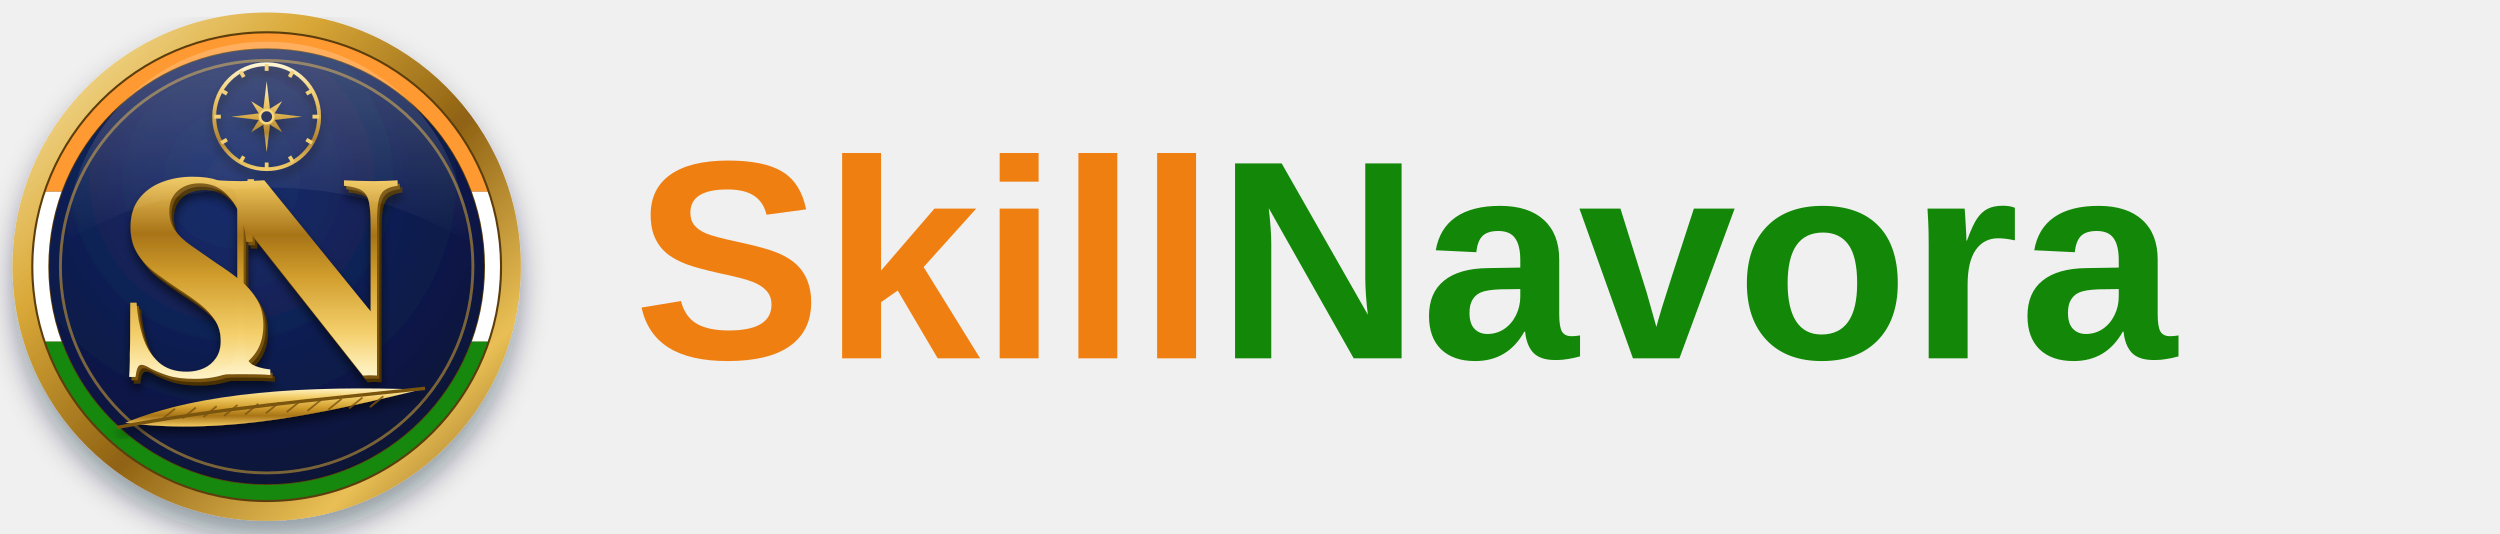
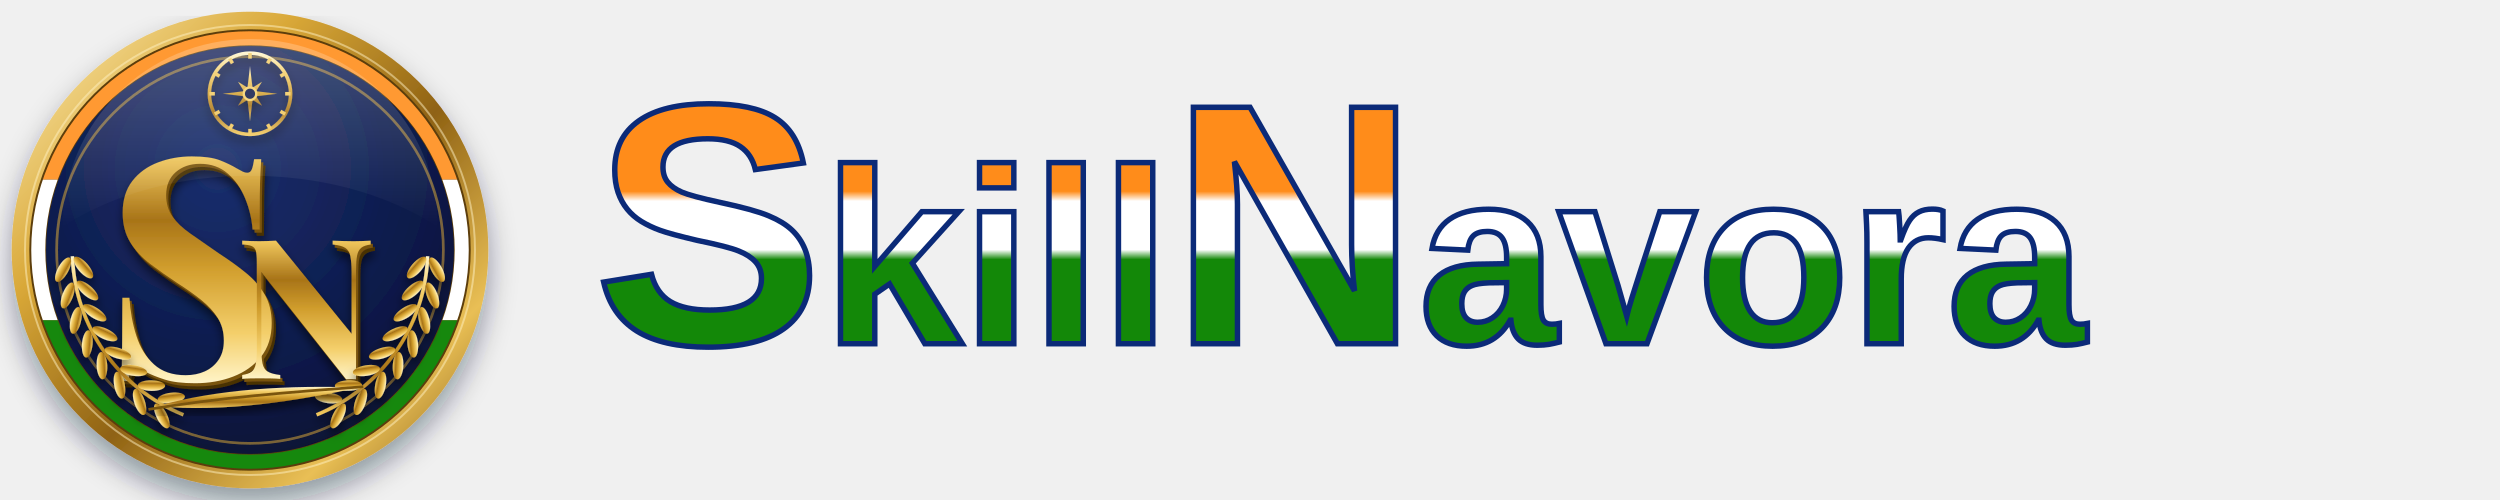
- <svg xmlns="http://www.w3.org/2000/svg" viewBox="0 0 300 64" role="img" aria-label="SkillNavora">
+ <svg xmlns="http://www.w3.org/2000/svg" viewBox="0 0 320 64" role="img" aria-label="SkillNavora">
+   <defs>
+     <linearGradient id="tri" x1="0" y1="0" x2="0" y2="1">
+       <stop offset=".36" stop-color="#ff8c1a" />
+       <stop offset=".4" stop-color="#fff" />
+       <stop offset=".6" stop-color="#fff" />
+       <stop offset=".64" stop-color="#138808" />
+     </linearGradient>
+   </defs>
  <g transform="scale(.5)">
    <defs>
      <linearGradient id="gold" x1="0" y1="0" x2="0" y2="1">
        <stop offset="0" stop-color="#fff4c8" />
        <stop offset=".22" stop-color="#f4cf6b" />
        <stop offset=".5" stop-color="#d29f2e" />
        <stop offset=".72" stop-color="#a87418" />
        <stop offset="1" stop-color="#f1c85e" />
      </linearGradient>
      <linearGradient id="ring" x1="0" y1="0" x2="1" y2="1">
        <stop offset="0" stop-color="#fff0b8" />
        <stop offset=".3" stop-color="#d9a838" />
        <stop offset=".55" stop-color="#8f6213" />
        <stop offset=".8" stop-color="#e9bf55" />
        <stop offset="1" stop-color="#7a520e" />
      </linearGradient>
      <radialGradient id="face" cx=".42" cy=".3" r=".85">
        <stop offset="0" stop-color="#1b2f6e" />
        <stop offset=".65" stop-color="#0b1846" />
        <stop offset="1" stop-color="#050c28" />
      </radialGradient>
      <linearGradient id="gl" x1="0" y1="0" x2="0" y2="1">
        <stop offset="0" stop-color="#fff" stop-opacity=".22" />
        <stop offset="1" stop-color="#fff" stop-opacity="0" />
      </linearGradient>
      <clipPath id="weave">
-         <rect x="0" y="66" width="62" height="40" />
+         <rect x="56" y="84" width="16" height="16" />
      </clipPath>
      <clipPath id="b1">
        <rect x="0" y="0" width="128" height="46" />
      </clipPath>
      <clipPath id="b2">
        <rect x="0" y="46" width="128" height="36" />
      </clipPath>
      <clipPath id="b3">
        <rect x="0" y="82" width="128" height="46" />
      </clipPath>
      <filter id="sh" x="-20%" y="-20%" width="140%" height="150%">
        <feDropShadow dx="0" dy="4" stdDeviation="3.5" flood-color="#0b1530" flood-opacity=".4" />
      </filter>
      <filter id="ls" x="-20%" y="-20%" width="140%" height="150%">
        <feDropShadow dx="0" dy="1.5" stdDeviation="1.2" flood-color="#000" flood-opacity=".55" />
      </filter>
-       <style>.rose{transform-origin:64px 28px;animation:spin 30s linear infinite}@keyframes spin{to{transform:rotate(360deg)}}@media (prefers-reduced-motion:reduce){.rose{animation:none}}</style>
+       <style>.rose{transform-origin:64px 24px;animation:spin 30s linear infinite}@keyframes spin{to{transform:rotate(360deg)}}@media (prefers-reduced-motion:reduce){.rose{animation:none}}</style>
    </defs>
    <g filter="url(#sh)">
      <circle cx="64" cy="64" r="61" fill="url(#ring)" />
      <circle cx="64" cy="64" r="56.5" fill="#5c3d08" />
      <g fill="none" stroke-width="3.6">
        <circle cx="64" cy="64" r="54.2" stroke="#ff9933" clip-path="url(#b1)" />
        <circle cx="64" cy="64" r="54.2" stroke="#ffffff" clip-path="url(#b2)" />
        <circle cx="64" cy="64" r="54.2" stroke="#138808" clip-path="url(#b3)" />
      </g>
      <circle cx="64" cy="64" r="52.2" fill="url(#face)" />
      <circle cx="64" cy="64" r="49.5" fill="none" stroke="#d4a437" stroke-opacity=".55" stroke-width=".7" />
    </g>
    <g class="rose" filter="url(#ls)">
-       <circle cx="64" cy="28" r="12.6" fill="none" stroke="url(#gold)" stroke-width=".9" />
+       <circle cx="64" cy="24" r="10.4" fill="none" stroke="url(#gold)" stroke-width=".9" />
      <g stroke="#f1c85e" stroke-width=".9">
-         <line x1="64.00" y1="17.00" x2="64.00" y2="15.40" />
-         <line x1="69.50" y1="18.47" x2="70.30" y2="17.09" />
-         <line x1="73.53" y1="22.50" x2="74.91" y2="21.70" />
-         <line x1="75.00" y1="28.00" x2="76.60" y2="28.00" />
-         <line x1="73.53" y1="33.50" x2="74.91" y2="34.30" />
-         <line x1="69.50" y1="37.53" x2="70.30" y2="38.91" />
-         <line x1="64.00" y1="39.00" x2="64.00" y2="40.60" />
-         <line x1="58.50" y1="37.53" x2="57.70" y2="38.91" />
-         <line x1="54.47" y1="33.50" x2="53.09" y2="34.30" />
-         <line x1="53.00" y1="28.00" x2="51.40" y2="28.00" />
-         <line x1="54.47" y1="22.50" x2="53.09" y2="21.70" />
-         <line x1="58.50" y1="18.47" x2="57.70" y2="17.09" />
+         <line x1="64.00" y1="15.00" x2="64.00" y2="13.60" />
+         <line x1="68.50" y1="16.21" x2="69.20" y2="14.99" />
+         <line x1="71.79" y1="19.50" x2="73.01" y2="18.80" />
+         <line x1="73.00" y1="24.00" x2="74.40" y2="24.00" />
+         <line x1="71.79" y1="28.50" x2="73.01" y2="29.20" />
+         <line x1="68.50" y1="31.79" x2="69.20" y2="33.01" />
+         <line x1="64.00" y1="33.00" x2="64.00" y2="34.40" />
+         <line x1="59.50" y1="31.79" x2="58.80" y2="33.01" />
+         <line x1="56.21" y1="28.50" x2="54.99" y2="29.20" />
+         <line x1="55.00" y1="24.00" x2="53.60" y2="24.00" />
+         <line x1="56.21" y1="19.50" x2="54.99" y2="18.80" />
+         <line x1="59.50" y1="16.21" x2="58.80" y2="14.99" />
      </g>
-       <polygon points="64.00,19.50 64.78,26.12 67.73,24.27 65.88,27.22 72.50,28.00 65.88,28.78 67.73,31.73 64.78,29.88 64.00,36.50 63.22,29.88 60.27,31.73 62.12,28.78 55.50,28.00 62.12,27.22 60.27,24.27 63.22,26.12" fill="url(#gold)" />
-       <circle cx="64" cy="28" r="1.6" fill="#0b1846" stroke="#f4cf6b" stroke-width=".6" />
+       <polygon points="64.00,17.00 64.64,22.45 67.07,20.93 65.55,23.36 71.00,24.00 65.55,24.64 67.07,27.07 64.64,25.55 64.00,31.00 63.36,25.55 60.93,27.07 62.45,24.64 57.00,24.00 62.45,23.36 60.93,20.93 63.36,22.45" fill="url(#gold)" />
+       <circle cx="64" cy="24" r="1.6" fill="#0b1846" stroke="#f4cf6b" stroke-width=".6" />
    </g>
    <g filter="url(#ls)">
      <g transform="translate(1.1 1.6)" fill="#4a3006">
-         <path transform="translate(27.37 90) scale(0.066 -0.066)" d="M284 721Q343 721 375.0 708.5Q407 696 430 682Q442 675 449.5 671.5Q457 668 464 668Q474 668 478.5 679.0Q483 690 486 712H509Q508 693 506.5 666.5Q505 640 504.5 597.0Q504 554 504 484H481Q477 536 457.0 585.0Q437 634 400.5 665.5Q364 697 311 697Q263 697 232.0 670.0Q201 643 201 595Q201 555 221.0 526.5Q241 498 279.5 471.0Q318 444 373 406Q421 375 459.0 344.0Q497 313 520.0 274.0Q543 235 543 181Q543 115 508.5 72.0Q474 29 418.0 7.5Q362 -14 295 -14Q233 -14 196.0 -2.0Q159 10 134 23Q112 37 100 37Q90 37 85.5 26.0Q81 15 78 -7H55Q57 17 57.5 49.0Q58 81 58.5 132.5Q59 184 59 263H82Q86 197 104.5 139.5Q123 82 161.5 47.0Q200 12 264 12Q299 12 326.5 24.5Q354 37 371.0 62.0Q388 87 388 124Q388 166 368.5 197.0Q349 228 315.5 255.0Q282 282 238 310Q191 341 150.0 372.0Q109 403 84.5 443.0Q60 483 60 538Q60 601 91.5 641.5Q123 682 174.5 701.5Q226 721 284 721Z" />
-         <path transform="translate(49.69 90) scale(0.066 -0.066)" d="M693 708V688Q661 684 645.0 671.5Q629 659 623.5 632.0Q618 605 618 556V-2Q606 -1 593.5 -1.0Q581 -1 567 -2L133 548V164Q133 109 139.0 79.5Q145 50 165.5 37.5Q186 25 230 20V0Q211 2 180.0 2.5Q149 3 122 3Q99 3 75.0 2.5Q51 2 35 0V20Q67 25 83.0 37.0Q99 49 104.5 76.5Q110 104 110 152V602Q110 639 104.5 656.5Q99 674 82.5 680.5Q66 687 35 688V708Q51 707 75.0 706.0Q99 705 122 705Q146 705 168.0 706.0Q190 707 208 708L595 231V544Q595 599 589.0 628.5Q583 658 562.5 671.0Q542 684 498 688V708Q517 707 548.0 706.0Q579 705 606 705Q630 705 653.5 706.0Q677 707 693 708Z" />
-         <path transform="translate(27.37 90) scale(0.066 -0.066)" d="M284 721Q343 721 375.0 708.5Q407 696 430 682Q442 675 449.5 671.5Q457 668 464 668Q474 668 478.5 679.0Q483 690 486 712H509Q508 693 506.5 666.5Q505 640 504.5 597.0Q504 554 504 484H481Q477 536 457.0 585.0Q437 634 400.5 665.5Q364 697 311 697Q263 697 232.0 670.0Q201 643 201 595Q201 555 221.0 526.5Q241 498 279.5 471.0Q318 444 373 406Q421 375 459.0 344.0Q497 313 520.0 274.0Q543 235 543 181Q543 115 508.5 72.0Q474 29 418.0 7.5Q362 -14 295 -14Q233 -14 196.0 -2.0Q159 10 134 23Q112 37 100 37Q90 37 85.5 26.0Q81 15 78 -7H55Q57 17 57.5 49.0Q58 81 58.5 132.5Q59 184 59 263H82Q86 197 104.5 139.5Q123 82 161.5 47.0Q200 12 264 12Q299 12 326.5 24.5Q354 37 371.0 62.0Q388 87 388 124Q388 166 368.5 197.0Q349 228 315.5 255.0Q282 282 238 310Q191 341 150.0 372.0Q109 403 84.5 443.0Q60 483 60 538Q60 601 91.5 641.5Q123 682 174.5 701.5Q226 721 284 721Z" clip-path="url(#weave)" />
+         <path transform="translate(26.66 97) scale(0.079 -0.079)" d="M284 721Q343 721 375.0 708.5Q407 696 430 682Q442 675 449.5 671.5Q457 668 464 668Q474 668 478.5 679.0Q483 690 486 712H509Q508 693 506.5 666.5Q505 640 504.5 597.0Q504 554 504 484H481Q477 536 457.0 585.0Q437 634 400.5 665.5Q364 697 311 697Q263 697 232.0 670.0Q201 643 201 595Q201 555 221.0 526.5Q241 498 279.5 471.0Q318 444 373 406Q421 375 459.0 344.0Q497 313 520.0 274.0Q543 235 543 181Q543 115 508.5 72.0Q474 29 418.0 7.5Q362 -14 295 -14Q233 -14 196.0 -2.0Q159 10 134 23Q112 37 100 37Q90 37 85.5 26.0Q81 15 78 -7H55Q57 17 57.5 49.0Q58 81 58.5 132.5Q59 184 59 263H82Q86 197 104.5 139.5Q123 82 161.5 47.0Q200 12 264 12Q299 12 326.5 24.5Q354 37 371.0 62.0Q388 87 388 124Q388 166 368.5 197.0Q349 228 315.5 255.0Q282 282 238 310Q191 341 150.0 372.0Q109 403 84.5 443.0Q60 483 60 538Q60 601 91.5 641.5Q123 682 174.5 701.5Q226 721 284 721Z" />
+         <path transform="translate(60.25 97) scale(0.05 -0.05)" d="M693 708V688Q661 684 645.0 671.5Q629 659 623.5 632.0Q618 605 618 556V-2Q606 -1 593.5 -1.0Q581 -1 567 -2L133 548V164Q133 109 139.0 79.5Q145 50 165.5 37.5Q186 25 230 20V0Q211 2 180.0 2.5Q149 3 122 3Q99 3 75.0 2.5Q51 2 35 0V20Q67 25 83.0 37.0Q99 49 104.5 76.5Q110 104 110 152V602Q110 639 104.5 656.5Q99 674 82.5 680.5Q66 687 35 688V708Q51 707 75.0 706.0Q99 705 122 705Q146 705 168.0 706.0Q190 707 208 708L595 231V544Q595 599 589.0 628.5Q583 658 562.5 671.0Q542 684 498 688V708Q517 707 548.0 706.0Q579 705 606 705Q630 705 653.5 706.0Q677 707 693 708Z" />
+         <path transform="translate(26.66 97) scale(0.079 -0.079)" d="M284 721Q343 721 375.0 708.5Q407 696 430 682Q442 675 449.5 671.5Q457 668 464 668Q474 668 478.5 679.0Q483 690 486 712H509Q508 693 506.5 666.5Q505 640 504.5 597.0Q504 554 504 484H481Q477 536 457.0 585.0Q437 634 400.5 665.5Q364 697 311 697Q263 697 232.0 670.0Q201 643 201 595Q201 555 221.0 526.5Q241 498 279.5 471.0Q318 444 373 406Q421 375 459.0 344.0Q497 313 520.0 274.0Q543 235 543 181Q543 115 508.5 72.0Q474 29 418.0 7.5Q362 -14 295 -14Q233 -14 196.0 -2.0Q159 10 134 23Q112 37 100 37Q90 37 85.5 26.0Q81 15 78 -7H55Q57 17 57.5 49.0Q58 81 58.5 132.5Q59 184 59 263H82Q86 197 104.5 139.5Q123 82 161.5 47.0Q200 12 264 12Q299 12 326.5 24.5Q354 37 371.0 62.0Q388 87 388 124Q388 166 368.5 197.0Q349 228 315.5 255.0Q282 282 238 310Q191 341 150.0 372.0Q109 403 84.5 443.0Q60 483 60 538Q60 601 91.5 641.5Q123 682 174.5 701.5Q226 721 284 721Z" clip-path="url(#weave)" />
      </g>
      <g transform="translate(0.55 0.8)" fill="#7a5410">
-         <path transform="translate(27.37 90) scale(0.066 -0.066)" d="M284 721Q343 721 375.0 708.5Q407 696 430 682Q442 675 449.5 671.5Q457 668 464 668Q474 668 478.5 679.0Q483 690 486 712H509Q508 693 506.5 666.5Q505 640 504.5 597.0Q504 554 504 484H481Q477 536 457.0 585.0Q437 634 400.5 665.5Q364 697 311 697Q263 697 232.0 670.0Q201 643 201 595Q201 555 221.0 526.5Q241 498 279.5 471.0Q318 444 373 406Q421 375 459.0 344.0Q497 313 520.0 274.0Q543 235 543 181Q543 115 508.5 72.0Q474 29 418.0 7.5Q362 -14 295 -14Q233 -14 196.0 -2.0Q159 10 134 23Q112 37 100 37Q90 37 85.5 26.0Q81 15 78 -7H55Q57 17 57.5 49.0Q58 81 58.5 132.5Q59 184 59 263H82Q86 197 104.5 139.5Q123 82 161.5 47.0Q200 12 264 12Q299 12 326.5 24.5Q354 37 371.0 62.0Q388 87 388 124Q388 166 368.5 197.0Q349 228 315.5 255.0Q282 282 238 310Q191 341 150.0 372.0Q109 403 84.5 443.0Q60 483 60 538Q60 601 91.5 641.5Q123 682 174.5 701.5Q226 721 284 721Z" />
-         <path transform="translate(49.69 90) scale(0.066 -0.066)" d="M693 708V688Q661 684 645.0 671.5Q629 659 623.5 632.0Q618 605 618 556V-2Q606 -1 593.5 -1.0Q581 -1 567 -2L133 548V164Q133 109 139.0 79.5Q145 50 165.5 37.5Q186 25 230 20V0Q211 2 180.0 2.5Q149 3 122 3Q99 3 75.0 2.5Q51 2 35 0V20Q67 25 83.0 37.0Q99 49 104.5 76.5Q110 104 110 152V602Q110 639 104.5 656.5Q99 674 82.5 680.5Q66 687 35 688V708Q51 707 75.0 706.0Q99 705 122 705Q146 705 168.0 706.0Q190 707 208 708L595 231V544Q595 599 589.0 628.5Q583 658 562.5 671.0Q542 684 498 688V708Q517 707 548.0 706.0Q579 705 606 705Q630 705 653.5 706.0Q677 707 693 708Z" />
-         <path transform="translate(27.37 90) scale(0.066 -0.066)" d="M284 721Q343 721 375.0 708.5Q407 696 430 682Q442 675 449.5 671.5Q457 668 464 668Q474 668 478.5 679.0Q483 690 486 712H509Q508 693 506.5 666.5Q505 640 504.5 597.0Q504 554 504 484H481Q477 536 457.0 585.0Q437 634 400.5 665.5Q364 697 311 697Q263 697 232.0 670.0Q201 643 201 595Q201 555 221.0 526.5Q241 498 279.5 471.0Q318 444 373 406Q421 375 459.0 344.0Q497 313 520.0 274.0Q543 235 543 181Q543 115 508.5 72.0Q474 29 418.0 7.5Q362 -14 295 -14Q233 -14 196.0 -2.0Q159 10 134 23Q112 37 100 37Q90 37 85.5 26.0Q81 15 78 -7H55Q57 17 57.5 49.0Q58 81 58.5 132.5Q59 184 59 263H82Q86 197 104.5 139.5Q123 82 161.5 47.0Q200 12 264 12Q299 12 326.5 24.5Q354 37 371.0 62.0Q388 87 388 124Q388 166 368.5 197.0Q349 228 315.5 255.0Q282 282 238 310Q191 341 150.0 372.0Q109 403 84.5 443.0Q60 483 60 538Q60 601 91.5 641.5Q123 682 174.5 701.5Q226 721 284 721Z" clip-path="url(#weave)" />
+         <path transform="translate(26.66 97) scale(0.079 -0.079)" d="M284 721Q343 721 375.0 708.5Q407 696 430 682Q442 675 449.5 671.5Q457 668 464 668Q474 668 478.5 679.0Q483 690 486 712H509Q508 693 506.5 666.5Q505 640 504.5 597.0Q504 554 504 484H481Q477 536 457.0 585.0Q437 634 400.5 665.5Q364 697 311 697Q263 697 232.0 670.0Q201 643 201 595Q201 555 221.0 526.5Q241 498 279.5 471.0Q318 444 373 406Q421 375 459.0 344.0Q497 313 520.0 274.0Q543 235 543 181Q543 115 508.5 72.0Q474 29 418.0 7.5Q362 -14 295 -14Q233 -14 196.0 -2.0Q159 10 134 23Q112 37 100 37Q90 37 85.5 26.0Q81 15 78 -7H55Q57 17 57.5 49.0Q58 81 58.5 132.5Q59 184 59 263H82Q86 197 104.5 139.5Q123 82 161.5 47.0Q200 12 264 12Q299 12 326.5 24.5Q354 37 371.0 62.0Q388 87 388 124Q388 166 368.5 197.0Q349 228 315.5 255.0Q282 282 238 310Q191 341 150.0 372.0Q109 403 84.5 443.0Q60 483 60 538Q60 601 91.5 641.5Q123 682 174.5 701.5Q226 721 284 721Z" />
+         <path transform="translate(60.25 97) scale(0.05 -0.05)" d="M693 708V688Q661 684 645.0 671.5Q629 659 623.5 632.0Q618 605 618 556V-2Q606 -1 593.5 -1.0Q581 -1 567 -2L133 548V164Q133 109 139.0 79.5Q145 50 165.5 37.5Q186 25 230 20V0Q211 2 180.0 2.5Q149 3 122 3Q99 3 75.0 2.5Q51 2 35 0V20Q67 25 83.0 37.0Q99 49 104.5 76.5Q110 104 110 152V602Q110 639 104.5 656.5Q99 674 82.5 680.5Q66 687 35 688V708Q51 707 75.0 706.0Q99 705 122 705Q146 705 168.0 706.0Q190 707 208 708L595 231V544Q595 599 589.0 628.5Q583 658 562.5 671.0Q542 684 498 688V708Q517 707 548.0 706.0Q579 705 606 705Q630 705 653.5 706.0Q677 707 693 708Z" />
+         <path transform="translate(26.66 97) scale(0.079 -0.079)" d="M284 721Q343 721 375.0 708.5Q407 696 430 682Q442 675 449.5 671.5Q457 668 464 668Q474 668 478.5 679.0Q483 690 486 712H509Q508 693 506.5 666.5Q505 640 504.5 597.0Q504 554 504 484H481Q477 536 457.0 585.0Q437 634 400.5 665.5Q364 697 311 697Q263 697 232.0 670.0Q201 643 201 595Q201 555 221.0 526.5Q241 498 279.5 471.0Q318 444 373 406Q421 375 459.0 344.0Q497 313 520.0 274.0Q543 235 543 181Q543 115 508.5 72.0Q474 29 418.0 7.5Q362 -14 295 -14Q233 -14 196.0 -2.0Q159 10 134 23Q112 37 100 37Q90 37 85.5 26.0Q81 15 78 -7H55Q57 17 57.5 49.0Q58 81 58.5 132.5Q59 184 59 263H82Q86 197 104.5 139.5Q123 82 161.5 47.0Q200 12 264 12Q299 12 326.5 24.5Q354 37 371.0 62.0Q388 87 388 124Q388 166 368.5 197.0Q349 228 315.5 255.0Q282 282 238 310Q191 341 150.0 372.0Q109 403 84.5 443.0Q60 483 60 538Q60 601 91.5 641.5Q123 682 174.5 701.5Q226 721 284 721Z" clip-path="url(#weave)" />
      </g>
      <g transform="translate(0 0)" fill="url(#gold)">
-         <path transform="translate(27.37 90) scale(0.066 -0.066)" d="M284 721Q343 721 375.0 708.5Q407 696 430 682Q442 675 449.5 671.5Q457 668 464 668Q474 668 478.5 679.0Q483 690 486 712H509Q508 693 506.5 666.5Q505 640 504.5 597.0Q504 554 504 484H481Q477 536 457.0 585.0Q437 634 400.5 665.5Q364 697 311 697Q263 697 232.0 670.0Q201 643 201 595Q201 555 221.0 526.5Q241 498 279.5 471.0Q318 444 373 406Q421 375 459.0 344.0Q497 313 520.0 274.0Q543 235 543 181Q543 115 508.5 72.0Q474 29 418.0 7.5Q362 -14 295 -14Q233 -14 196.0 -2.0Q159 10 134 23Q112 37 100 37Q90 37 85.5 26.0Q81 15 78 -7H55Q57 17 57.5 49.0Q58 81 58.5 132.5Q59 184 59 263H82Q86 197 104.5 139.5Q123 82 161.5 47.0Q200 12 264 12Q299 12 326.5 24.5Q354 37 371.0 62.0Q388 87 388 124Q388 166 368.5 197.0Q349 228 315.5 255.0Q282 282 238 310Q191 341 150.0 372.0Q109 403 84.5 443.0Q60 483 60 538Q60 601 91.5 641.5Q123 682 174.5 701.5Q226 721 284 721Z" />
-         <path transform="translate(49.69 90) scale(0.066 -0.066)" d="M693 708V688Q661 684 645.0 671.5Q629 659 623.5 632.0Q618 605 618 556V-2Q606 -1 593.5 -1.0Q581 -1 567 -2L133 548V164Q133 109 139.0 79.5Q145 50 165.5 37.5Q186 25 230 20V0Q211 2 180.0 2.5Q149 3 122 3Q99 3 75.0 2.5Q51 2 35 0V20Q67 25 83.0 37.0Q99 49 104.5 76.5Q110 104 110 152V602Q110 639 104.5 656.5Q99 674 82.5 680.5Q66 687 35 688V708Q51 707 75.0 706.0Q99 705 122 705Q146 705 168.0 706.0Q190 707 208 708L595 231V544Q595 599 589.0 628.5Q583 658 562.5 671.0Q542 684 498 688V708Q517 707 548.0 706.0Q579 705 606 705Q630 705 653.5 706.0Q677 707 693 708Z" />
-         <path transform="translate(27.37 90) scale(0.066 -0.066)" d="M284 721Q343 721 375.0 708.5Q407 696 430 682Q442 675 449.5 671.5Q457 668 464 668Q474 668 478.5 679.0Q483 690 486 712H509Q508 693 506.5 666.5Q505 640 504.5 597.0Q504 554 504 484H481Q477 536 457.0 585.0Q437 634 400.5 665.5Q364 697 311 697Q263 697 232.0 670.0Q201 643 201 595Q201 555 221.0 526.5Q241 498 279.5 471.0Q318 444 373 406Q421 375 459.0 344.0Q497 313 520.0 274.0Q543 235 543 181Q543 115 508.5 72.0Q474 29 418.0 7.5Q362 -14 295 -14Q233 -14 196.0 -2.0Q159 10 134 23Q112 37 100 37Q90 37 85.5 26.0Q81 15 78 -7H55Q57 17 57.5 49.0Q58 81 58.5 132.5Q59 184 59 263H82Q86 197 104.5 139.5Q123 82 161.5 47.0Q200 12 264 12Q299 12 326.5 24.5Q354 37 371.0 62.0Q388 87 388 124Q388 166 368.5 197.0Q349 228 315.5 255.0Q282 282 238 310Q191 341 150.0 372.0Q109 403 84.5 443.0Q60 483 60 538Q60 601 91.5 641.5Q123 682 174.5 701.5Q226 721 284 721Z" clip-path="url(#weave)" />
+         <path transform="translate(26.66 97) scale(0.079 -0.079)" d="M284 721Q343 721 375.0 708.5Q407 696 430 682Q442 675 449.5 671.5Q457 668 464 668Q474 668 478.5 679.0Q483 690 486 712H509Q508 693 506.5 666.5Q505 640 504.5 597.0Q504 554 504 484H481Q477 536 457.0 585.0Q437 634 400.5 665.5Q364 697 311 697Q263 697 232.0 670.0Q201 643 201 595Q201 555 221.0 526.5Q241 498 279.5 471.0Q318 444 373 406Q421 375 459.0 344.0Q497 313 520.0 274.0Q543 235 543 181Q543 115 508.5 72.0Q474 29 418.0 7.5Q362 -14 295 -14Q233 -14 196.0 -2.0Q159 10 134 23Q112 37 100 37Q90 37 85.5 26.0Q81 15 78 -7H55Q57 17 57.5 49.0Q58 81 58.5 132.5Q59 184 59 263H82Q86 197 104.5 139.5Q123 82 161.5 47.0Q200 12 264 12Q299 12 326.5 24.5Q354 37 371.0 62.0Q388 87 388 124Q388 166 368.5 197.0Q349 228 315.5 255.0Q282 282 238 310Q191 341 150.0 372.0Q109 403 84.5 443.0Q60 483 60 538Q60 601 91.5 641.5Q123 682 174.5 701.5Q226 721 284 721Z" />
+         <path transform="translate(60.25 97) scale(0.05 -0.05)" d="M693 708V688Q661 684 645.0 671.5Q629 659 623.5 632.0Q618 605 618 556V-2Q606 -1 593.5 -1.0Q581 -1 567 -2L133 548V164Q133 109 139.0 79.5Q145 50 165.5 37.5Q186 25 230 20V0Q211 2 180.0 2.5Q149 3 122 3Q99 3 75.0 2.5Q51 2 35 0V20Q67 25 83.0 37.0Q99 49 104.5 76.5Q110 104 110 152V602Q110 639 104.5 656.5Q99 674 82.5 680.5Q66 687 35 688V708Q51 707 75.0 706.0Q99 705 122 705Q146 705 168.0 706.0Q190 707 208 708L595 231V544Q595 599 589.0 628.5Q583 658 562.5 671.0Q542 684 498 688V708Q517 707 548.0 706.0Q579 705 606 705Q630 705 653.5 706.0Q677 707 693 708Z" />
+         <path transform="translate(26.66 97) scale(0.079 -0.079)" d="M284 721Q343 721 375.0 708.5Q407 696 430 682Q442 675 449.5 671.5Q457 668 464 668Q474 668 478.5 679.0Q483 690 486 712H509Q508 693 506.5 666.5Q505 640 504.5 597.0Q504 554 504 484H481Q477 536 457.0 585.0Q437 634 400.5 665.5Q364 697 311 697Q263 697 232.0 670.0Q201 643 201 595Q201 555 221.0 526.5Q241 498 279.5 471.0Q318 444 373 406Q421 375 459.0 344.0Q497 313 520.0 274.0Q543 235 543 181Q543 115 508.5 72.0Q474 29 418.0 7.5Q362 -14 295 -14Q233 -14 196.0 -2.0Q159 10 134 23Q112 37 100 37Q90 37 85.5 26.0Q81 15 78 -7H55Q57 17 57.5 49.0Q58 81 58.5 132.5Q59 184 59 263H82Q86 197 104.5 139.5Q123 82 161.5 47.0Q200 12 264 12Q299 12 326.5 24.5Q354 37 371.0 62.0Q388 87 388 124Q388 166 368.5 197.0Q349 228 315.5 255.0Q282 282 238 310Q191 341 150.0 372.0Q109 403 84.5 443.0Q60 483 60 538Q60 601 91.5 641.5Q123 682 174.5 701.5Q226 721 284 721Z" clip-path="url(#weave)" />
      </g>
    </g>
    <g filter="url(#ls)">
-       <path d="M30 101.5C48 94 74 92.5 101 93.5C78 99 55 104.5 30 101.5Z" fill="url(#gold)" />
-       <path d="M28 102.6C52 98 76 96 102 93.2" fill="none" stroke="#7a5410" stroke-width=".8" />
-       <g stroke="#7a5410" stroke-width=".45" fill="none" opacity=".8">
-         <path d="M42.0 98.1 l-3.2 2.6" />
-         <path d="M47.0 97.8 l-3.2 2.6" />
-         <path d="M52.0 97.5 l-3.2 2.6" />
-         <path d="M57.0 97.2 l-3.2 2.6" />
-         <path d="M62.0 96.9 l-3.2 2.6" />
-         <path d="M67.0 96.6 l-3.2 2.6" />
-         <path d="M72.0 96.3 l-3.2 2.6" />
-         <path d="M77.0 96.0 l-3.2 2.6" />
-         <path d="M82.0 95.7 l-3.2 2.6" />
-         <path d="M87.0 95.4 l-3.2 2.6" />
-         <path d="M92.0 95.1 l-3.2 2.6" />
+       <path d="M46.96 106.19 A45.5 45.5 0 0 1 18.53 65.59" fill="none" stroke="url(#gold)" stroke-width=".9" />
+       <g fill="url(#gold)">
+         <ellipse cx="43.86" cy="101.88" rx="3.5" ry="1.35" transform="rotate(173.0 43.86 101.88)" />
+         <ellipse cx="41.42" cy="106.47" rx="3.5" ry="1.35" transform="rotate(243.0 41.42 106.47)" />
+         <ellipse cx="38.78" cy="98.71" rx="3.5" ry="1.35" transform="rotate(181.0 38.78 98.71)" />
+         <ellipse cx="35.73" cy="102.91" rx="3.5" ry="1.35" transform="rotate(251.0 35.73 102.91)" />
+         <ellipse cx="34.20" cy="94.86" rx="3.5" ry="1.35" transform="rotate(189.0 34.20 94.86)" />
+         <ellipse cx="30.59" cy="98.60" rx="3.5" ry="1.35" transform="rotate(259.0 30.59 98.60)" />
+         <ellipse cx="30.19" cy="90.41" rx="3.5" ry="1.35" transform="rotate(197.0 30.19 90.41)" />
+         <ellipse cx="26.10" cy="93.61" rx="3.5" ry="1.35" transform="rotate(267.0 26.10 93.61)" />
+         <ellipse cx="26.85" cy="85.45" rx="3.5" ry="1.35" transform="rotate(205.0 26.85 85.45)" />
+         <ellipse cx="22.34" cy="88.05" rx="3.5" ry="1.35" transform="rotate(275.0 22.34 88.05)" />
+         <ellipse cx="24.22" cy="80.07" rx="3.5" ry="1.35" transform="rotate(213.0 24.22 80.07)" />
+         <ellipse cx="19.40" cy="82.02" rx="3.5" ry="1.35" transform="rotate(283.0 19.40 82.02)" />
+         <ellipse cx="22.37" cy="74.38" rx="3.5" ry="1.35" transform="rotate(221.0 22.37 74.38)" />
+         <ellipse cx="17.33" cy="75.64" rx="3.5" ry="1.35" transform="rotate(291.0 17.33 75.64)" />
+         <ellipse cx="21.34" cy="68.48" rx="3.5" ry="1.35" transform="rotate(229.0 21.34 68.48)" />
+         <ellipse cx="16.16" cy="69.03" rx="3.5" ry="1.35" transform="rotate(299.0 16.16 69.03)" />
+       </g>
+       <path d="M81.04 106.19 A45.5 45.5 0 0 0 109.47 65.59" fill="none" stroke="url(#gold)" stroke-width=".9" />
+       <g fill="url(#gold)">
+         <ellipse cx="84.14" cy="101.88" rx="3.5" ry="1.35" transform="rotate(187.0 84.14 101.88)" />
+         <ellipse cx="86.58" cy="106.47" rx="3.5" ry="1.35" transform="rotate(117.0 86.58 106.47)" />
+         <ellipse cx="89.22" cy="98.71" rx="3.5" ry="1.35" transform="rotate(179.0 89.22 98.71)" />
+         <ellipse cx="92.27" cy="102.91" rx="3.5" ry="1.35" transform="rotate(109.0 92.27 102.91)" />
+         <ellipse cx="93.80" cy="94.86" rx="3.5" ry="1.35" transform="rotate(171.0 93.80 94.86)" />
+         <ellipse cx="97.41" cy="98.60" rx="3.5" ry="1.35" transform="rotate(101.0 97.41 98.60)" />
+         <ellipse cx="97.81" cy="90.41" rx="3.5" ry="1.35" transform="rotate(163.0 97.81 90.41)" />
+         <ellipse cx="101.90" cy="93.61" rx="3.5" ry="1.35" transform="rotate(93.0 101.90 93.61)" />
+         <ellipse cx="101.15" cy="85.45" rx="3.5" ry="1.35" transform="rotate(155.0 101.15 85.45)" />
+         <ellipse cx="105.66" cy="88.05" rx="3.5" ry="1.35" transform="rotate(85.0 105.66 88.05)" />
+         <ellipse cx="103.78" cy="80.07" rx="3.5" ry="1.35" transform="rotate(147.0 103.78 80.07)" />
+         <ellipse cx="108.60" cy="82.02" rx="3.5" ry="1.35" transform="rotate(77.0 108.60 82.02)" />
+         <ellipse cx="105.63" cy="74.38" rx="3.5" ry="1.35" transform="rotate(139.0 105.63 74.38)" />
+         <ellipse cx="110.67" cy="75.64" rx="3.5" ry="1.35" transform="rotate(69.0 110.67 75.64)" />
+         <ellipse cx="106.66" cy="68.48" rx="3.5" ry="1.35" transform="rotate(131.0 106.66 68.48)" />
+         <ellipse cx="111.84" cy="69.03" rx="3.5" ry="1.35" transform="rotate(61.0 111.84 69.03)" />
      </g>
    </g>
+     <g filter="url(#ls)">
+       <path d="M40 104C56 99.5 74 98.6 92 99.2C76 102.6 58 105.6 40 104Z" fill="url(#gold)" />
+       <path d="M38 104.8C56 101.8 74 100.4 93 99" fill="none" stroke="#7a5410" stroke-width=".7" />
+     </g>
+     <circle cx="64" cy="64" r="57.6" fill="none" stroke="#fff3c4" stroke-opacity=".5" stroke-width=".5" />
    <path d="M16 58a48 48 0 0 1 96 0c-14-9-31-13-48-13s-34 4-48 13z" fill="url(#gl)" />
  </g>
-   <text x="76" y="43" font-family="Outfit,'Plus Jakarta Sans','Segoe UI',Arial,sans-serif" font-weight="800" font-size="34" fill="#f07f12">Skill<tspan fill="#138808">Navora</tspan>
-   </text>
+   <text x="76" y="44" font-family="Outfit,'Plus Jakarta Sans','Segoe UI',Arial,sans-serif" font-weight="800" font-size="32" fill="url(#tri)" stroke="#0b2a78" stroke-width=".7">
+     <tspan font-size="44">S</tspan>kill<tspan font-size="44">N</tspan>avora</text>
</svg>
